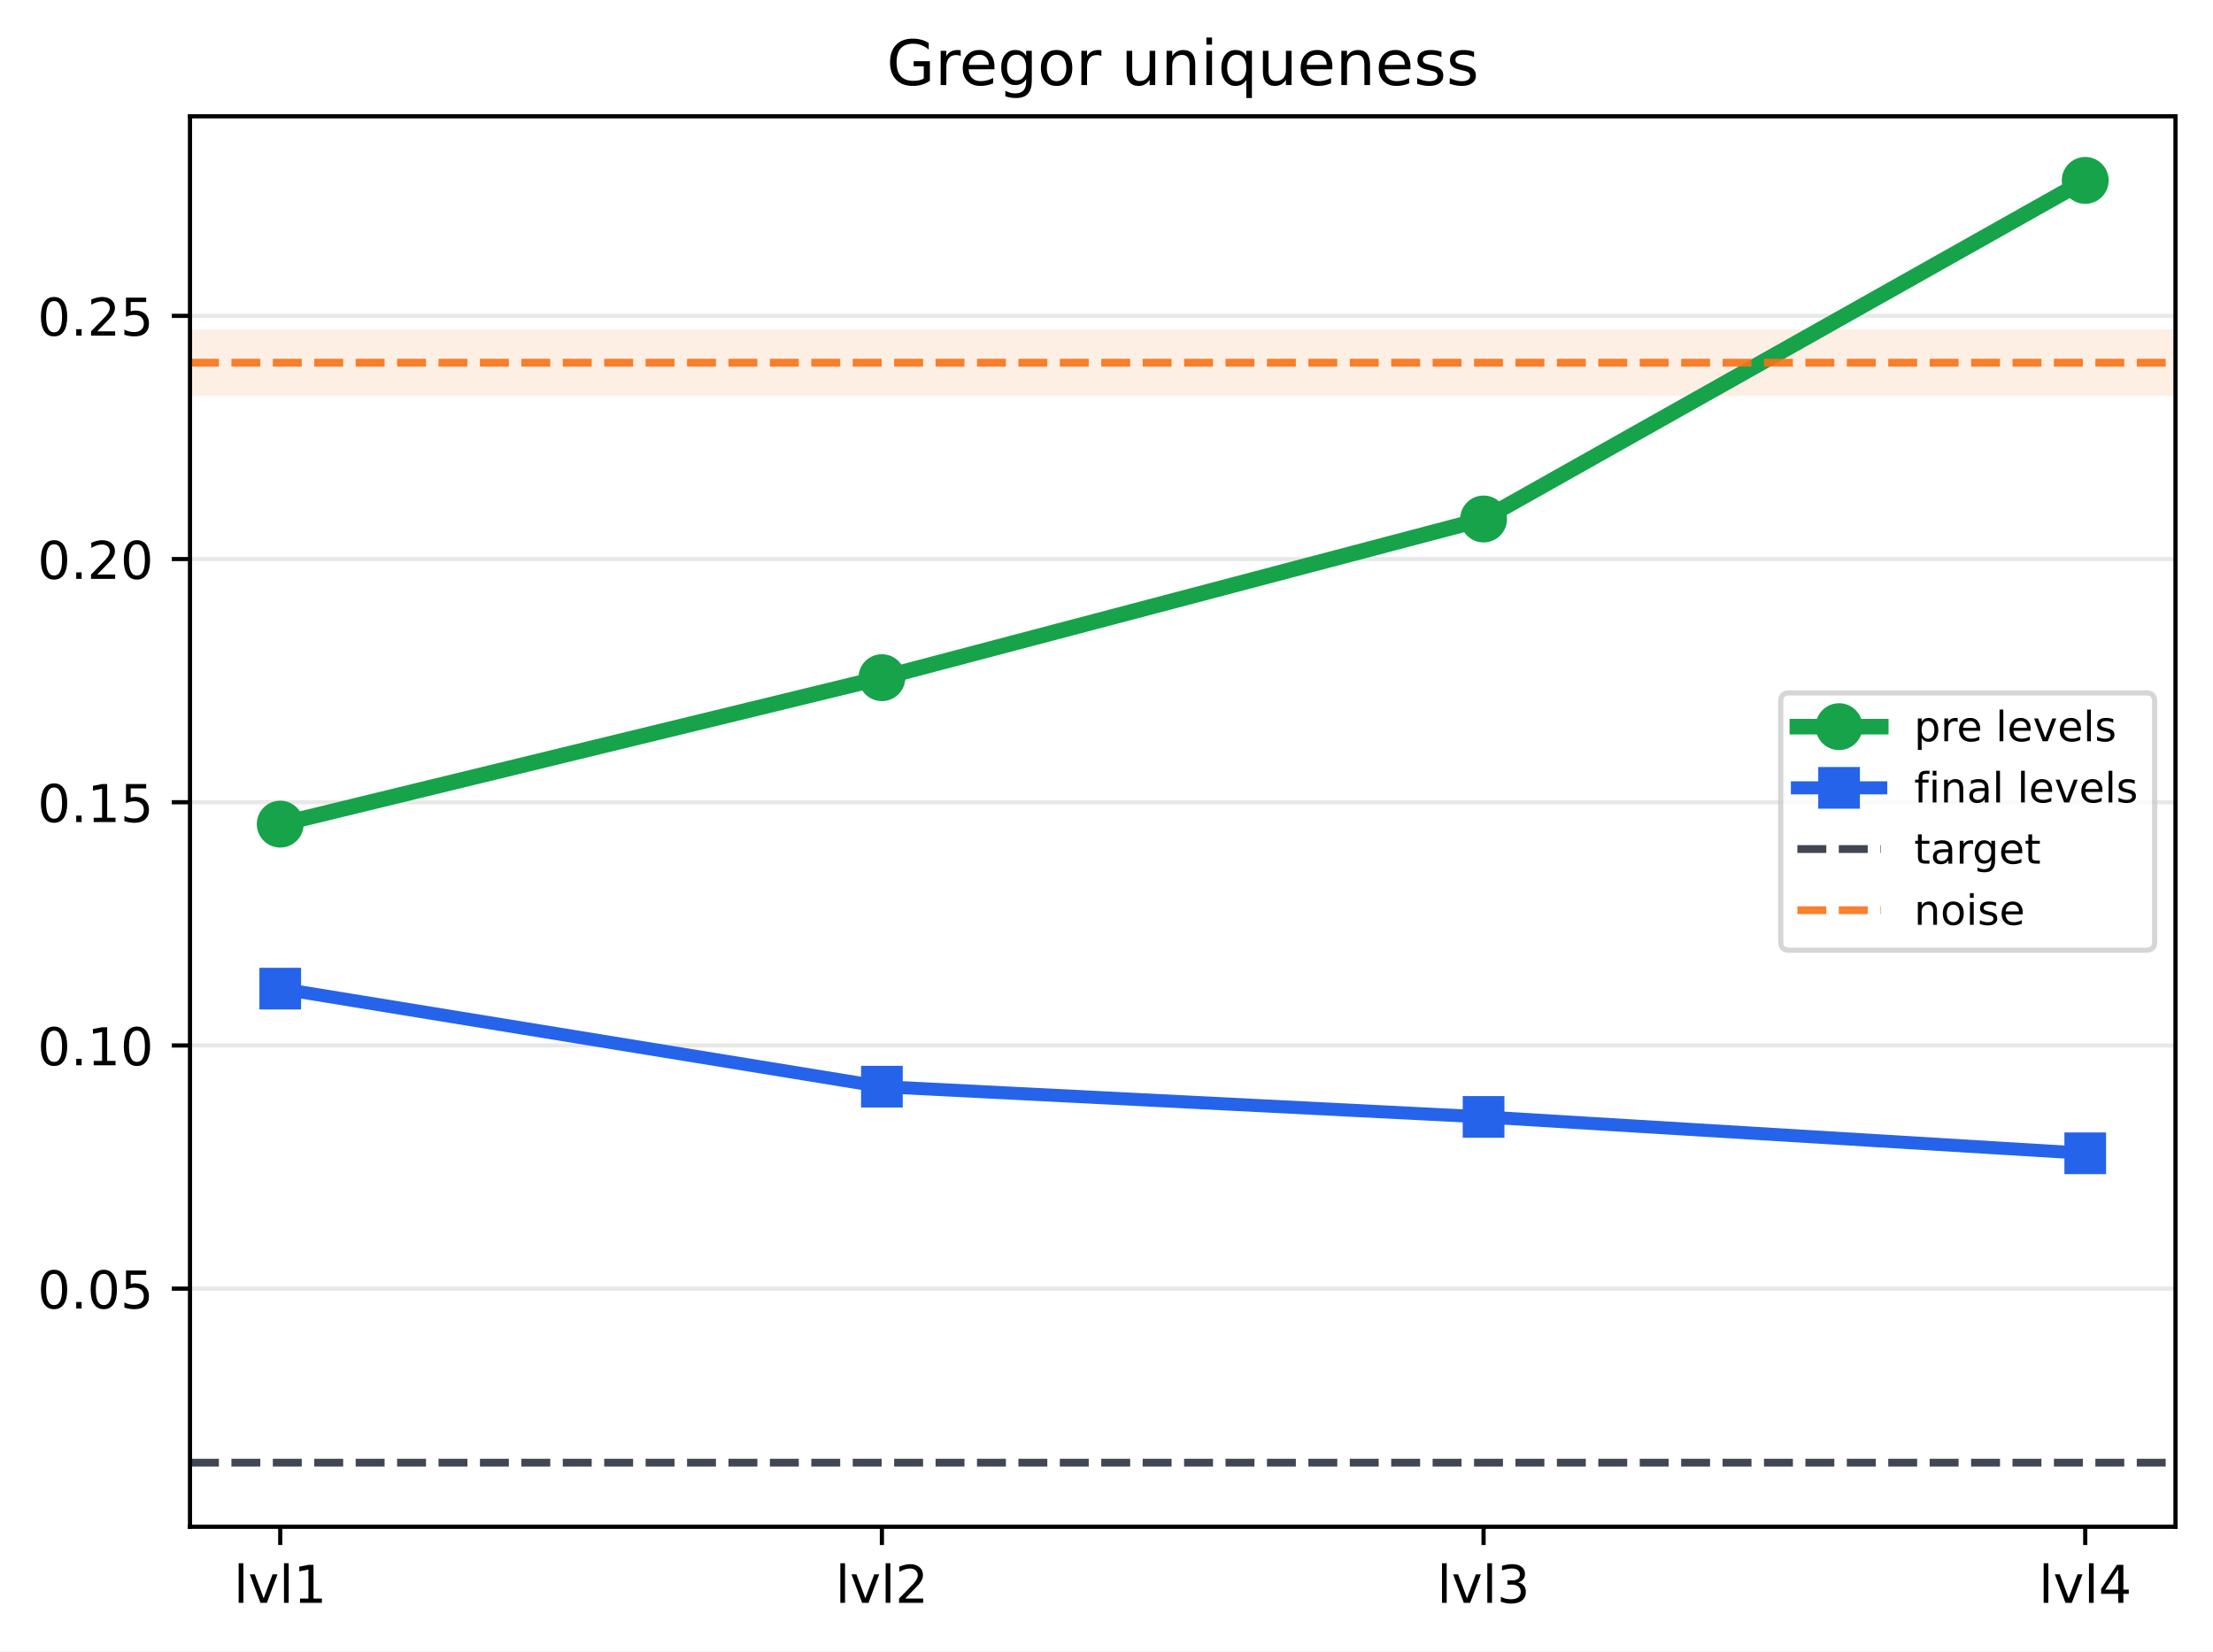
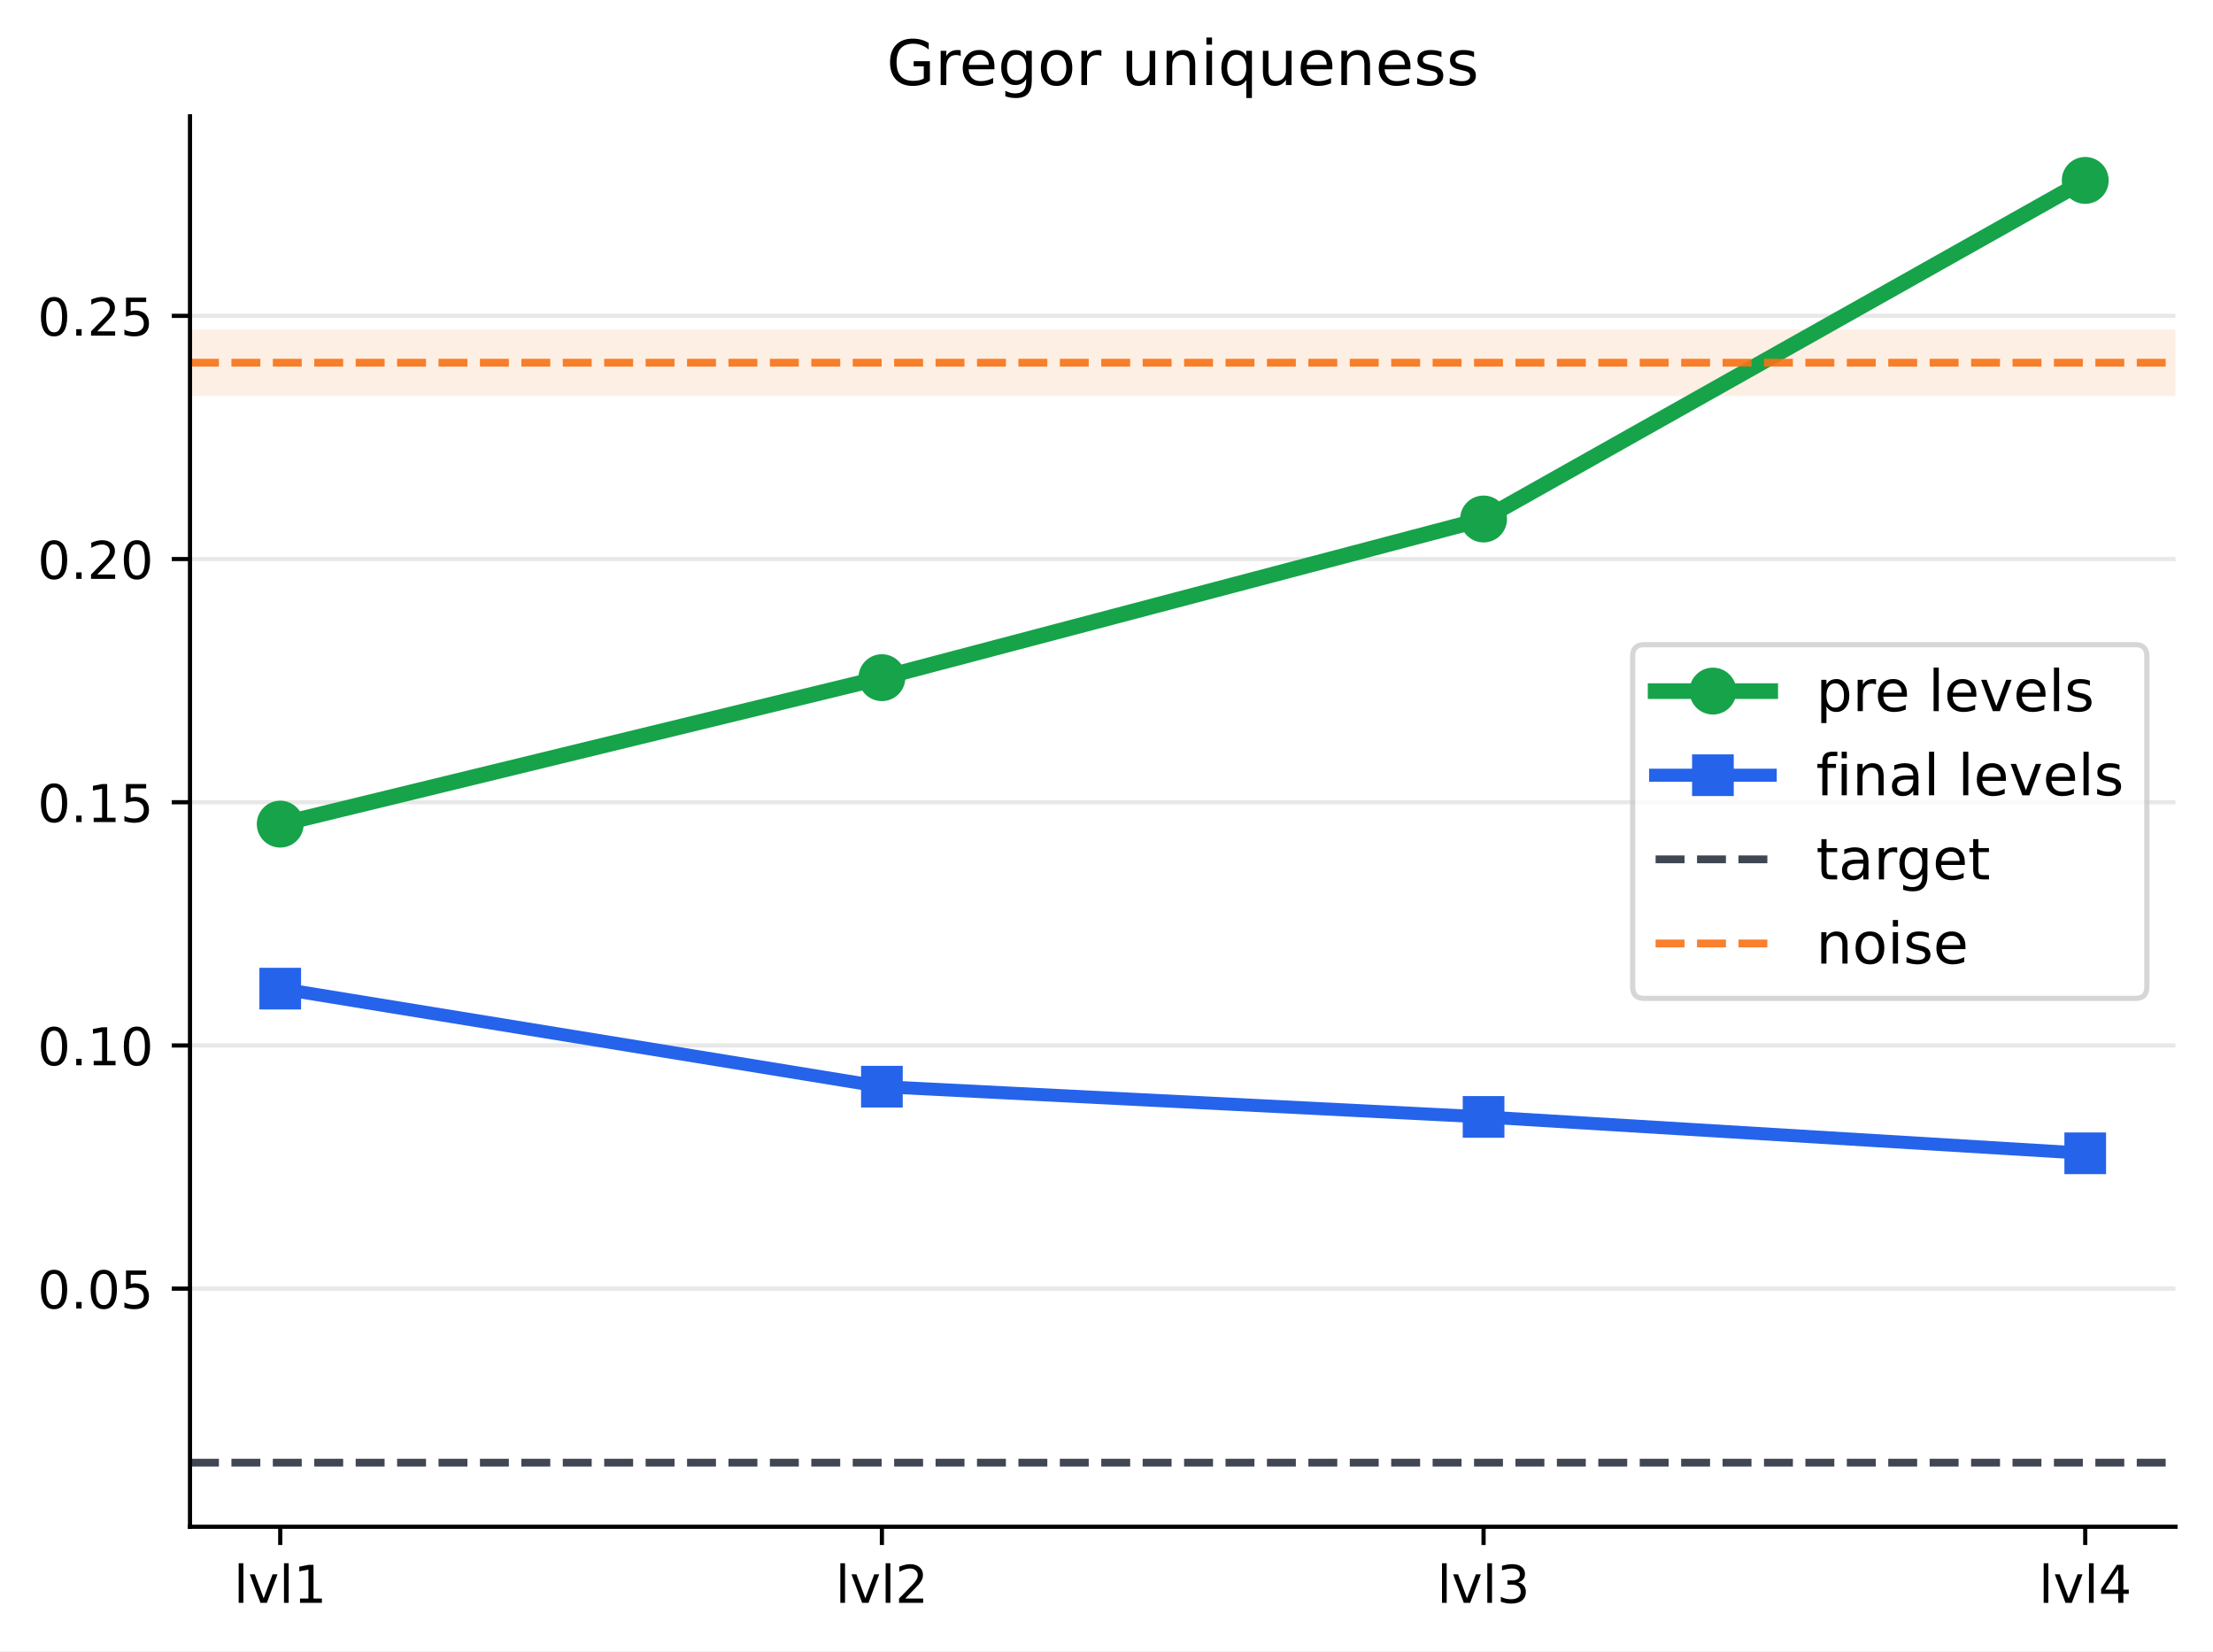
<svg xmlns="http://www.w3.org/2000/svg" xmlns:xlink="http://www.w3.org/1999/xlink" width="424.746pt" height="316.876pt" viewBox="0 0 424.746 316.876" version="1.1">
  <defs>
    <style type="text/css">*{stroke-linejoin: round; stroke-linecap: butt}</style>
  </defs>
  <g id="figure_1">
    <g id="patch_1">
      <path d="M 0 316.876  L 424.746 316.876  L 424.746 0  L 0 0  z " style="fill: #ffffff" />
    </g>
    <g id="axes_1">
      <g id="patch_2">
        <path d="M 36.466 292.998  L 417.546 292.998  L 417.546 22.318  L 36.466 22.318  z " style="fill: #ffffff" />
      </g>
      <g id="patch_3">
-         <path d="M 36.466 75.483  L 417.546 75.483  L 417.546 63.723  L 36.466 63.723  z " clip-path="url(#p0145daa59d)" style="fill: #f97316; opacity: 0.12; stroke: #f97316; stroke-linejoin: miter" />
+         <path d="M 36.466 75.483  L 417.546 75.483  L 417.546 63.723  L 36.466 63.723  z " clip-path="url(#p7f85e99eaf)" style="fill: #f97316; opacity: 0.12; stroke: #f97316; stroke-linejoin: miter" />
      </g>
      <g id="matplotlib.axis_1">
        <g id="xtick_1">
          <g id="line2d_1">
            <defs>
-               <path id="me963db4060" d="M 0 0  L 0 3.5  " style="stroke: #000000; stroke-width: 0.8" />
-             </defs>
-             <g>
-               <use xlink:href="#me963db4060" x="53.787" y="292.998" style="stroke: #000000; stroke-width: 0.8" />
+               <path id="m9938fe3882" d="M 0 0  L 0 3.5  " style="stroke: #000000; stroke-width: 0.8" />
+             </defs>
+             <g>
+               <use xlink:href="#m9938fe3882" x="53.787" y="292.998" style="stroke: #000000; stroke-width: 0.8" />
            </g>
          </g>
          <g id="text_1">
            <g transform="translate(44.86869 307.5966) scale(0.1 -0.1)">
              <defs>
                <path id="DejaVuSans-6c" d="M 603 4863  L 1178 4863  L 1178 0  L 603 0  L 603 4863  z " transform="scale(0.015625)" />
                <path id="DejaVuSans-76" d="M 191 3500  L 800 3500  L 1894 563  L 2988 3500  L 3597 3500  L 2284 0  L 1503 0  L 191 3500  z " transform="scale(0.015625)" />
                <path id="DejaVuSans-31" d="M 794 531  L 1825 531  L 1825 4091  L 703 3866  L 703 4441  L 1819 4666  L 2450 4666  L 2450 531  L 3481 531  L 3481 0  L 794 0  L 794 531  z " transform="scale(0.015625)" />
              </defs>
              <use xlink:href="#DejaVuSans-6c" />
              <use xlink:href="#DejaVuSans-76" transform="translate(27.7832 0)" />
              <use xlink:href="#DejaVuSans-6c" transform="translate(86.96289 0)" />
              <use xlink:href="#DejaVuSans-31" transform="translate(114.7461 0)" />
            </g>
          </g>
        </g>
        <g id="xtick_2">
          <g id="line2d_2">
            <g>
-               <use xlink:href="#me963db4060" x="169.266" y="292.998" style="stroke: #000000; stroke-width: 0.8" />
+               <use xlink:href="#m9938fe3882" x="169.266" y="292.998" style="stroke: #000000; stroke-width: 0.8" />
            </g>
          </g>
          <g id="text_2">
            <g transform="translate(160.3475 307.5966) scale(0.1 -0.1)">
              <defs>
                <path id="DejaVuSans-32" d="M 1228 531  L 3431 531  L 3431 0  L 469 0  L 469 531  Q 828 903 1448 1529  Q 2069 2156 2228 2338  Q 2531 2678 2651 2914  Q 2772 3150 2772 3378  Q 2772 3750 2511 3984  Q 2250 4219 1831 4219  Q 1534 4219 1204 4116  Q 875 4013 500 3803  L 500 4441  Q 881 4594 1212 4672  Q 1544 4750 1819 4750  Q 2544 4750 2975 4387  Q 3406 4025 3406 3419  Q 3406 3131 3298 2873  Q 3191 2616 2906 2266  Q 2828 2175 2409 1742  Q 1991 1309 1228 531  z " transform="scale(0.015625)" />
              </defs>
              <use xlink:href="#DejaVuSans-6c" />
              <use xlink:href="#DejaVuSans-76" transform="translate(27.7832 0)" />
              <use xlink:href="#DejaVuSans-6c" transform="translate(86.96289 0)" />
              <use xlink:href="#DejaVuSans-32" transform="translate(114.7461 0)" />
            </g>
          </g>
        </g>
        <g id="xtick_3">
          <g id="line2d_3">
            <g>
-               <use xlink:href="#me963db4060" x="284.745" y="292.998" style="stroke: #000000; stroke-width: 0.8" />
+               <use xlink:href="#m9938fe3882" x="284.745" y="292.998" style="stroke: #000000; stroke-width: 0.8" />
            </g>
          </g>
          <g id="text_3">
            <g transform="translate(275.8263 307.5966) scale(0.1 -0.1)">
              <defs>
                <path id="DejaVuSans-33" d="M 2597 2516  Q 3050 2419 3304 2112  Q 3559 1806 3559 1356  Q 3559 666 3084 287  Q 2609 -91 1734 -91  Q 1441 -91 1130 -33  Q 819 25 488 141  L 488 750  Q 750 597 1062 519  Q 1375 441 1716 441  Q 2309 441 2620 675  Q 2931 909 2931 1356  Q 2931 1769 2642 2001  Q 2353 2234 1838 2234  L 1294 2234  L 1294 2753  L 1863 2753  Q 2328 2753 2575 2939  Q 2822 3125 2822 3475  Q 2822 3834 2567 4026  Q 2313 4219 1838 4219  Q 1578 4219 1281 4162  Q 984 4106 628 3988  L 628 4550  Q 988 4650 1302 4700  Q 1616 4750 1894 4750  Q 2613 4750 3031 4423  Q 3450 4097 3450 3541  Q 3450 3153 3228 2886  Q 3006 2619 2597 2516  z " transform="scale(0.015625)" />
              </defs>
              <use xlink:href="#DejaVuSans-6c" />
              <use xlink:href="#DejaVuSans-76" transform="translate(27.7832 0)" />
              <use xlink:href="#DejaVuSans-6c" transform="translate(86.96289 0)" />
              <use xlink:href="#DejaVuSans-33" transform="translate(114.7461 0)" />
            </g>
          </g>
        </g>
        <g id="xtick_4">
          <g id="line2d_4">
            <g>
-               <use xlink:href="#me963db4060" x="400.224" y="292.998" style="stroke: #000000; stroke-width: 0.8" />
+               <use xlink:href="#m9938fe3882" x="400.224" y="292.998" style="stroke: #000000; stroke-width: 0.8" />
            </g>
          </g>
          <g id="text_4">
            <g transform="translate(391.3051 307.5966) scale(0.1 -0.1)">
              <defs>
                <path id="DejaVuSans-34" d="M 2419 4116  L 825 1625  L 2419 1625  L 2419 4116  z M 2253 4666  L 3047 4666  L 3047 1625  L 3713 1625  L 3713 1100  L 3047 1100  L 3047 0  L 2419 0  L 2419 1100  L 313 1100  L 313 1709  L 2253 4666  z " transform="scale(0.015625)" />
              </defs>
              <use xlink:href="#DejaVuSans-6c" />
              <use xlink:href="#DejaVuSans-76" transform="translate(27.7832 0)" />
              <use xlink:href="#DejaVuSans-6c" transform="translate(86.96289 0)" />
              <use xlink:href="#DejaVuSans-34" transform="translate(114.7461 0)" />
            </g>
          </g>
        </g>
      </g>
      <g id="matplotlib.axis_2">
        <g id="ytick_1">
          <g id="line2d_5">
-             <path d="M 36.466 247.301  L 417.546 247.301  " clip-path="url(#p0145daa59d)" style="fill: none; stroke: #b0b0b0; stroke-opacity: 0.3; stroke-width: 0.8; stroke-linecap: square" />
+             <path d="M 36.466 247.301  L 417.546 247.301  " clip-path="url(#p7f85e99eaf)" style="fill: none; stroke: #b0b0b0; stroke-opacity: 0.3; stroke-width: 0.8; stroke-linecap: square" />
          </g>
          <g id="line2d_6">
            <defs>
-               <path id="mb70f0b9aea" d="M 0 0  L -3.5 0  " style="stroke: #000000; stroke-width: 0.8" />
-             </defs>
-             <g>
-               <use xlink:href="#mb70f0b9aea" x="36.466" y="247.301" style="stroke: #000000; stroke-width: 0.8" />
+               <path id="m682fd2e26c" d="M 0 0  L -3.5 0  " style="stroke: #000000; stroke-width: 0.8" />
+             </defs>
+             <g>
+               <use xlink:href="#m682fd2e26c" x="36.466" y="247.301" style="stroke: #000000; stroke-width: 0.8" />
            </g>
          </g>
          <g id="text_5">
            <g transform="translate(7.2 251.1006) scale(0.1 -0.1)">
              <defs>
                <path id="DejaVuSans-30" d="M 2034 4250  Q 1547 4250 1301 3770  Q 1056 3291 1056 2328  Q 1056 1369 1301 889  Q 1547 409 2034 409  Q 2525 409 2770 889  Q 3016 1369 3016 2328  Q 3016 3291 2770 3770  Q 2525 4250 2034 4250  z M 2034 4750  Q 2819 4750 3233 4129  Q 3647 3509 3647 2328  Q 3647 1150 3233 529  Q 2819 -91 2034 -91  Q 1250 -91 836 529  Q 422 1150 422 2328  Q 422 3509 836 4129  Q 1250 4750 2034 4750  z " transform="scale(0.015625)" />
                <path id="DejaVuSans-2e" d="M 684 794  L 1344 794  L 1344 0  L 684 0  L 684 794  z " transform="scale(0.015625)" />
                <path id="DejaVuSans-35" d="M 691 4666  L 3169 4666  L 3169 4134  L 1269 4134  L 1269 2991  Q 1406 3038 1543 3061  Q 1681 3084 1819 3084  Q 2600 3084 3056 2656  Q 3513 2228 3513 1497  Q 3513 744 3044 326  Q 2575 -91 1722 -91  Q 1428 -91 1123 -41  Q 819 9 494 109  L 494 744  Q 775 591 1075 516  Q 1375 441 1709 441  Q 2250 441 2565 725  Q 2881 1009 2881 1497  Q 2881 1984 2565 2268  Q 2250 2553 1709 2553  Q 1456 2553 1204 2497  Q 953 2441 691 2322  L 691 4666  z " transform="scale(0.015625)" />
              </defs>
              <use xlink:href="#DejaVuSans-30" />
              <use xlink:href="#DejaVuSans-2e" transform="translate(63.62305 0)" />
              <use xlink:href="#DejaVuSans-30" transform="translate(95.41016 0)" />
              <use xlink:href="#DejaVuSans-35" transform="translate(159.0332 0)" />
            </g>
          </g>
        </g>
        <g id="ytick_2">
          <g id="line2d_7">
-             <path d="M 36.466 200.63  L 417.546 200.63  " clip-path="url(#p0145daa59d)" style="fill: none; stroke: #b0b0b0; stroke-opacity: 0.3; stroke-width: 0.8; stroke-linecap: square" />
+             <path d="M 36.466 200.63  L 417.546 200.63  " clip-path="url(#p7f85e99eaf)" style="fill: none; stroke: #b0b0b0; stroke-opacity: 0.3; stroke-width: 0.8; stroke-linecap: square" />
          </g>
          <g id="line2d_8">
            <g>
-               <use xlink:href="#mb70f0b9aea" x="36.466" y="200.63" style="stroke: #000000; stroke-width: 0.8" />
+               <use xlink:href="#m682fd2e26c" x="36.466" y="200.63" style="stroke: #000000; stroke-width: 0.8" />
            </g>
          </g>
          <g id="text_6">
            <g transform="translate(7.2 204.4293) scale(0.1 -0.1)">
              <use xlink:href="#DejaVuSans-30" />
              <use xlink:href="#DejaVuSans-2e" transform="translate(63.62305 0)" />
              <use xlink:href="#DejaVuSans-31" transform="translate(95.41016 0)" />
              <use xlink:href="#DejaVuSans-30" transform="translate(159.0332 0)" />
            </g>
          </g>
        </g>
        <g id="ytick_3">
          <g id="line2d_9">
-             <path d="M 36.466 153.959  L 417.546 153.959  " clip-path="url(#p0145daa59d)" style="fill: none; stroke: #b0b0b0; stroke-opacity: 0.3; stroke-width: 0.8; stroke-linecap: square" />
+             <path d="M 36.466 153.959  L 417.546 153.959  " clip-path="url(#p7f85e99eaf)" style="fill: none; stroke: #b0b0b0; stroke-opacity: 0.3; stroke-width: 0.8; stroke-linecap: square" />
          </g>
          <g id="line2d_10">
            <g>
-               <use xlink:href="#mb70f0b9aea" x="36.466" y="153.959" style="stroke: #000000; stroke-width: 0.8" />
+               <use xlink:href="#m682fd2e26c" x="36.466" y="153.959" style="stroke: #000000; stroke-width: 0.8" />
            </g>
          </g>
          <g id="text_7">
            <g transform="translate(7.2 157.758) scale(0.1 -0.1)">
              <use xlink:href="#DejaVuSans-30" />
              <use xlink:href="#DejaVuSans-2e" transform="translate(63.62305 0)" />
              <use xlink:href="#DejaVuSans-31" transform="translate(95.41016 0)" />
              <use xlink:href="#DejaVuSans-35" transform="translate(159.0332 0)" />
            </g>
          </g>
        </g>
        <g id="ytick_4">
          <g id="line2d_11">
-             <path d="M 36.466 107.287  L 417.546 107.287  " clip-path="url(#p0145daa59d)" style="fill: none; stroke: #b0b0b0; stroke-opacity: 0.3; stroke-width: 0.8; stroke-linecap: square" />
+             <path d="M 36.466 107.287  L 417.546 107.287  " clip-path="url(#p7f85e99eaf)" style="fill: none; stroke: #b0b0b0; stroke-opacity: 0.3; stroke-width: 0.8; stroke-linecap: square" />
          </g>
          <g id="line2d_12">
            <g>
-               <use xlink:href="#mb70f0b9aea" x="36.466" y="107.287" style="stroke: #000000; stroke-width: 0.8" />
+               <use xlink:href="#m682fd2e26c" x="36.466" y="107.287" style="stroke: #000000; stroke-width: 0.8" />
            </g>
          </g>
          <g id="text_8">
            <g transform="translate(7.2 111.0867) scale(0.1 -0.1)">
              <use xlink:href="#DejaVuSans-30" />
              <use xlink:href="#DejaVuSans-2e" transform="translate(63.62305 0)" />
              <use xlink:href="#DejaVuSans-32" transform="translate(95.41016 0)" />
              <use xlink:href="#DejaVuSans-30" transform="translate(159.0332 0)" />
            </g>
          </g>
        </g>
        <g id="ytick_5">
          <g id="line2d_13">
-             <path d="M 36.466 60.616  L 417.546 60.616  " clip-path="url(#p0145daa59d)" style="fill: none; stroke: #b0b0b0; stroke-opacity: 0.3; stroke-width: 0.8; stroke-linecap: square" />
+             <path d="M 36.466 60.616  L 417.546 60.616  " clip-path="url(#p7f85e99eaf)" style="fill: none; stroke: #b0b0b0; stroke-opacity: 0.3; stroke-width: 0.8; stroke-linecap: square" />
          </g>
          <g id="line2d_14">
            <g>
-               <use xlink:href="#mb70f0b9aea" x="36.466" y="60.616" style="stroke: #000000; stroke-width: 0.8" />
+               <use xlink:href="#m682fd2e26c" x="36.466" y="60.616" style="stroke: #000000; stroke-width: 0.8" />
            </g>
          </g>
          <g id="text_9">
            <g transform="translate(7.2 64.41533) scale(0.1 -0.1)">
              <use xlink:href="#DejaVuSans-30" />
              <use xlink:href="#DejaVuSans-2e" transform="translate(63.62305 0)" />
              <use xlink:href="#DejaVuSans-32" transform="translate(95.41016 0)" />
              <use xlink:href="#DejaVuSans-35" transform="translate(159.0332 0)" />
            </g>
          </g>
        </g>
      </g>
      <g id="line2d_15">
-         <path d="M 53.787 158.157  L 169.266 130.051  L 284.745 99.6  L 400.224 34.622  " clip-path="url(#p0145daa59d)" style="fill: none; stroke: #16a34a; stroke-width: 3; stroke-linecap: square" />
+         <path d="M 53.787 158.157  L 169.266 130.051  L 284.745 99.6  L 400.224 34.622  " clip-path="url(#p7f85e99eaf)" style="fill: none; stroke: #16a34a; stroke-width: 3; stroke-linecap: square" />
        <defs>
-           <path id="m2290247e7d" d="M 0 4  C 1.061 4 2.078 3.579 2.828 2.828  C 3.579 2.078 4 1.061 4 0  C 4 -1.061 3.579 -2.078 2.828 -2.828  C 2.078 -3.579 1.061 -4 0 -4  C -1.061 -4 -2.078 -3.579 -2.828 -2.828  C -3.579 -2.078 -4 -1.061 -4 0  C -4 1.061 -3.579 2.078 -2.828 2.828  C -2.078 3.579 -1.061 4 0 4  z " style="stroke: #16a34a" />
+           <path id="mf485dd305f" d="M 0 4  C 1.061 4 2.078 3.579 2.828 2.828  C 3.579 2.078 4 1.061 4 0  C 4 -1.061 3.579 -2.078 2.828 -2.828  C 2.078 -3.579 1.061 -4 0 -4  C -1.061 -4 -2.078 -3.579 -2.828 -2.828  C -3.579 -2.078 -4 -1.061 -4 0  C -4 1.061 -3.579 2.078 -2.828 2.828  C -2.078 3.579 -1.061 4 0 4  z " style="stroke: #16a34a" />
        </defs>
-         <g clip-path="url(#p0145daa59d)">
-           <use xlink:href="#m2290247e7d" x="53.787" y="158.157" style="fill: #16a34a; stroke: #16a34a" />
-           <use xlink:href="#m2290247e7d" x="169.266" y="130.051" style="fill: #16a34a; stroke: #16a34a" />
-           <use xlink:href="#m2290247e7d" x="284.745" y="99.6" style="fill: #16a34a; stroke: #16a34a" />
-           <use xlink:href="#m2290247e7d" x="400.224" y="34.622" style="fill: #16a34a; stroke: #16a34a" />
+         <g clip-path="url(#p7f85e99eaf)">
+           <use xlink:href="#mf485dd305f" x="53.787" y="158.157" style="fill: #16a34a; stroke: #16a34a" />
+           <use xlink:href="#mf485dd305f" x="169.266" y="130.051" style="fill: #16a34a; stroke: #16a34a" />
+           <use xlink:href="#mf485dd305f" x="284.745" y="99.6" style="fill: #16a34a; stroke: #16a34a" />
+           <use xlink:href="#mf485dd305f" x="400.224" y="34.622" style="fill: #16a34a; stroke: #16a34a" />
        </g>
      </g>
      <g id="line2d_16">
-         <path d="M 53.787 189.727  L 169.266 208.54  L 284.745 214.344  L 400.224 221.327  " clip-path="url(#p0145daa59d)" style="fill: none; stroke: #2563eb; stroke-width: 2.5; stroke-linecap: square" />
+         <path d="M 53.787 189.727  L 169.266 208.54  L 284.745 214.344  L 400.224 221.327  " clip-path="url(#p7f85e99eaf)" style="fill: none; stroke: #2563eb; stroke-width: 2.5; stroke-linecap: square" />
        <defs>
-           <path id="ma98d4edfbd" d="M -3.5 3.5  L 3.5 3.5  L 3.5 -3.5  L -3.5 -3.5  z " style="stroke: #2563eb; stroke-linejoin: miter" />
+           <path id="med76ae31a0" d="M -3.5 3.5  L 3.5 3.5  L 3.5 -3.5  L -3.5 -3.5  z " style="stroke: #2563eb; stroke-linejoin: miter" />
        </defs>
-         <g clip-path="url(#p0145daa59d)">
-           <use xlink:href="#ma98d4edfbd" x="53.787" y="189.727" style="fill: #2563eb; stroke: #2563eb; stroke-linejoin: miter" />
-           <use xlink:href="#ma98d4edfbd" x="169.266" y="208.54" style="fill: #2563eb; stroke: #2563eb; stroke-linejoin: miter" />
-           <use xlink:href="#ma98d4edfbd" x="284.745" y="214.344" style="fill: #2563eb; stroke: #2563eb; stroke-linejoin: miter" />
-           <use xlink:href="#ma98d4edfbd" x="400.224" y="221.327" style="fill: #2563eb; stroke: #2563eb; stroke-linejoin: miter" />
+         <g clip-path="url(#p7f85e99eaf)">
+           <use xlink:href="#med76ae31a0" x="53.787" y="189.727" style="fill: #2563eb; stroke: #2563eb; stroke-linejoin: miter" />
+           <use xlink:href="#med76ae31a0" x="169.266" y="208.54" style="fill: #2563eb; stroke: #2563eb; stroke-linejoin: miter" />
+           <use xlink:href="#med76ae31a0" x="284.745" y="214.344" style="fill: #2563eb; stroke: #2563eb; stroke-linejoin: miter" />
+           <use xlink:href="#med76ae31a0" x="400.224" y="221.327" style="fill: #2563eb; stroke: #2563eb; stroke-linejoin: miter" />
        </g>
      </g>
      <g id="line2d_17">
-         <path d="M 36.466 280.694  L 417.546 280.694  " clip-path="url(#p0145daa59d)" style="fill: none; stroke-dasharray: 5.55,2.4; stroke-dashoffset: 0; stroke: #111827; stroke-opacity: 0.8; stroke-width: 1.5" />
+         <path d="M 36.466 280.694  L 417.546 280.694  " clip-path="url(#p7f85e99eaf)" style="fill: none; stroke-dasharray: 5.55,2.4; stroke-dashoffset: 0; stroke: #111827; stroke-opacity: 0.8; stroke-width: 1.5" />
      </g>
      <g id="line2d_18">
-         <path d="M 36.466 69.603  L 417.546 69.603  " clip-path="url(#p0145daa59d)" style="fill: none; stroke-dasharray: 5.55,2.4; stroke-dashoffset: 0; stroke: #f97316; stroke-opacity: 0.9; stroke-width: 1.5" />
+         <path d="M 36.466 69.603  L 417.546 69.603  " clip-path="url(#p7f85e99eaf)" style="fill: none; stroke-dasharray: 5.55,2.4; stroke-dashoffset: 0; stroke: #f97316; stroke-opacity: 0.9; stroke-width: 1.5" />
      </g>
      <g id="patch_4">
        <path d="M 36.466 292.998  L 36.466 22.318  " style="fill: none; stroke: #000000; stroke-width: 0.8; stroke-linejoin: miter; stroke-linecap: square" />
      </g>
      <g id="patch_5">
-         <path d="M 417.546 292.998  L 417.546 22.318  " style="fill: none; stroke: #000000; stroke-width: 0.8; stroke-linejoin: miter; stroke-linecap: square" />
-       </g>
-       <g id="patch_6">
        <path d="M 36.466 292.998  L 417.546 292.998  " style="fill: none; stroke: #000000; stroke-width: 0.8; stroke-linejoin: miter; stroke-linecap: square" />
-       </g>
-       <g id="patch_7">
-         <path d="M 36.466 22.318  L 417.546 22.318  " style="fill: none; stroke: #000000; stroke-width: 0.8; stroke-linejoin: miter; stroke-linecap: square" />
      </g>
      <g id="text_10">
        <g transform="translate(170.1584 16.31812) scale(0.12 -0.12)">
          <defs>
            <path id="DejaVuSans-47" d="M 3809 666  L 3809 1919  L 2778 1919  L 2778 2438  L 4434 2438  L 4434 434  Q 4069 175 3628 42  Q 3188 -91 2688 -91  Q 1594 -91 976 548  Q 359 1188 359 2328  Q 359 3472 976 4111  Q 1594 4750 2688 4750  Q 3144 4750 3555 4637  Q 3966 4525 4313 4306  L 4313 3634  Q 3963 3931 3569 4081  Q 3175 4231 2741 4231  Q 1884 4231 1454 3753  Q 1025 3275 1025 2328  Q 1025 1384 1454 906  Q 1884 428 2741 428  Q 3075 428 3337 486  Q 3600 544 3809 666  z " transform="scale(0.015625)" />
            <path id="DejaVuSans-72" d="M 2631 2963  Q 2534 3019 2420 3045  Q 2306 3072 2169 3072  Q 1681 3072 1420 2755  Q 1159 2438 1159 1844  L 1159 0  L 581 0  L 581 3500  L 1159 3500  L 1159 2956  Q 1341 3275 1631 3429  Q 1922 3584 2338 3584  Q 2397 3584 2469 3576  Q 2541 3569 2628 3553  L 2631 2963  z " transform="scale(0.015625)" />
            <path id="DejaVuSans-65" d="M 3597 1894  L 3597 1613  L 953 1613  Q 991 1019 1311 708  Q 1631 397 2203 397  Q 2534 397 2845 478  Q 3156 559 3463 722  L 3463 178  Q 3153 47 2828 -22  Q 2503 -91 2169 -91  Q 1331 -91 842 396  Q 353 884 353 1716  Q 353 2575 817 3079  Q 1281 3584 2069 3584  Q 2775 3584 3186 3129  Q 3597 2675 3597 1894  z M 3022 2063  Q 3016 2534 2758 2815  Q 2500 3097 2075 3097  Q 1594 3097 1305 2825  Q 1016 2553 972 2059  L 3022 2063  z " transform="scale(0.015625)" />
            <path id="DejaVuSans-67" d="M 2906 1791  Q 2906 2416 2648 2759  Q 2391 3103 1925 3103  Q 1463 3103 1205 2759  Q 947 2416 947 1791  Q 947 1169 1205 825  Q 1463 481 1925 481  Q 2391 481 2648 825  Q 2906 1169 2906 1791  z M 3481 434  Q 3481 -459 3084 -895  Q 2688 -1331 1869 -1331  Q 1566 -1331 1297 -1286  Q 1028 -1241 775 -1147  L 775 -588  Q 1028 -725 1275 -790  Q 1522 -856 1778 -856  Q 2344 -856 2625 -561  Q 2906 -266 2906 331  L 2906 616  Q 2728 306 2450 153  Q 2172 0 1784 0  Q 1141 0 747 490  Q 353 981 353 1791  Q 353 2603 747 3093  Q 1141 3584 1784 3584  Q 2172 3584 2450 3431  Q 2728 3278 2906 2969  L 2906 3500  L 3481 3500  L 3481 434  z " transform="scale(0.015625)" />
            <path id="DejaVuSans-6f" d="M 1959 3097  Q 1497 3097 1228 2736  Q 959 2375 959 1747  Q 959 1119 1226 758  Q 1494 397 1959 397  Q 2419 397 2687 759  Q 2956 1122 2956 1747  Q 2956 2369 2687 2733  Q 2419 3097 1959 3097  z M 1959 3584  Q 2709 3584 3137 3096  Q 3566 2609 3566 1747  Q 3566 888 3137 398  Q 2709 -91 1959 -91  Q 1206 -91 779 398  Q 353 888 353 1747  Q 353 2609 779 3096  Q 1206 3584 1959 3584  z " transform="scale(0.015625)" />
            <path id="DejaVuSans-20" transform="scale(0.015625)" />
            <path id="DejaVuSans-75" d="M 544 1381  L 544 3500  L 1119 3500  L 1119 1403  Q 1119 906 1312 657  Q 1506 409 1894 409  Q 2359 409 2629 706  Q 2900 1003 2900 1516  L 2900 3500  L 3475 3500  L 3475 0  L 2900 0  L 2900 538  Q 2691 219 2414 64  Q 2138 -91 1772 -91  Q 1169 -91 856 284  Q 544 659 544 1381  z M 1991 3584  L 1991 3584  z " transform="scale(0.015625)" />
            <path id="DejaVuSans-6e" d="M 3513 2113  L 3513 0  L 2938 0  L 2938 2094  Q 2938 2591 2744 2837  Q 2550 3084 2163 3084  Q 1697 3084 1428 2787  Q 1159 2491 1159 1978  L 1159 0  L 581 0  L 581 3500  L 1159 3500  L 1159 2956  Q 1366 3272 1645 3428  Q 1925 3584 2291 3584  Q 2894 3584 3203 3211  Q 3513 2838 3513 2113  z " transform="scale(0.015625)" />
            <path id="DejaVuSans-69" d="M 603 3500  L 1178 3500  L 1178 0  L 603 0  L 603 3500  z M 603 4863  L 1178 4863  L 1178 4134  L 603 4134  L 603 4863  z " transform="scale(0.015625)" />
            <path id="DejaVuSans-71" d="M 947 1747  Q 947 1113 1208 752  Q 1469 391 1925 391  Q 2381 391 2643 752  Q 2906 1113 2906 1747  Q 2906 2381 2643 2742  Q 2381 3103 1925 3103  Q 1469 3103 1208 2742  Q 947 2381 947 1747  z M 2906 525  Q 2725 213 2448 61  Q 2172 -91 1784 -91  Q 1150 -91 751 415  Q 353 922 353 1747  Q 353 2572 751 3078  Q 1150 3584 1784 3584  Q 2172 3584 2448 3432  Q 2725 3281 2906 2969  L 2906 3500  L 3481 3500  L 3481 -1331  L 2906 -1331  L 2906 525  z " transform="scale(0.015625)" />
            <path id="DejaVuSans-73" d="M 2834 3397  L 2834 2853  Q 2591 2978 2328 3040  Q 2066 3103 1784 3103  Q 1356 3103 1142 2972  Q 928 2841 928 2578  Q 928 2378 1081 2264  Q 1234 2150 1697 2047  L 1894 2003  Q 2506 1872 2764 1633  Q 3022 1394 3022 966  Q 3022 478 2636 193  Q 2250 -91 1575 -91  Q 1294 -91 989 -36  Q 684 19 347 128  L 347 722  Q 666 556 975 473  Q 1284 391 1588 391  Q 1994 391 2212 530  Q 2431 669 2431 922  Q 2431 1156 2273 1281  Q 2116 1406 1581 1522  L 1381 1569  Q 847 1681 609 1914  Q 372 2147 372 2553  Q 372 3047 722 3315  Q 1072 3584 1716 3584  Q 2034 3584 2315 3537  Q 2597 3491 2834 3397  z " transform="scale(0.015625)" />
          </defs>
          <use xlink:href="#DejaVuSans-47" />
          <use xlink:href="#DejaVuSans-72" transform="translate(77.49023 0)" />
          <use xlink:href="#DejaVuSans-65" transform="translate(116.3535 0)" />
          <use xlink:href="#DejaVuSans-67" transform="translate(177.877 0)" />
          <use xlink:href="#DejaVuSans-6f" transform="translate(241.3535 0)" />
          <use xlink:href="#DejaVuSans-72" transform="translate(302.5352 0)" />
          <use xlink:href="#DejaVuSans-20" transform="translate(343.6484 0)" />
          <use xlink:href="#DejaVuSans-75" transform="translate(375.4355 0)" />
          <use xlink:href="#DejaVuSans-6e" transform="translate(438.8145 0)" />
          <use xlink:href="#DejaVuSans-69" transform="translate(502.1934 0)" />
          <use xlink:href="#DejaVuSans-71" transform="translate(529.9766 0)" />
          <use xlink:href="#DejaVuSans-75" transform="translate(593.4531 0)" />
          <use xlink:href="#DejaVuSans-65" transform="translate(656.832 0)" />
          <use xlink:href="#DejaVuSans-6e" transform="translate(718.3555 0)" />
          <use xlink:href="#DejaVuSans-65" transform="translate(781.7344 0)" />
          <use xlink:href="#DejaVuSans-73" transform="translate(843.2578 0)" />
          <use xlink:href="#DejaVuSans-73" transform="translate(895.3574 0)" />
        </g>
      </g>
      <g id="legend_1">
-         <g id="patch_8">
-           <path d="M 343.377 182.343  L 411.946 182.343  Q 413.546 182.343 413.546 180.743  L 413.546 134.573  Q 413.546 132.973 411.946 132.973  L 343.377 132.973  Q 341.777 132.973 341.777 134.573  L 341.777 180.743  Q 341.777 182.343 343.377 182.343  z " style="fill: #ffffff; opacity: 0.8; stroke: #cccccc; stroke-linejoin: miter" />
+         <g id="patch_6">
+           <path d="M 315.564 191.6  L 409.846 191.6  Q 412.046 191.6 412.046 189.4  L 412.046 125.916  Q 412.046 123.716 409.846 123.716  L 315.564 123.716  Q 313.364 123.716 313.364 125.916  L 313.364 189.4  Q 313.364 191.6 315.564 191.6  z " style="fill: #ffffff; opacity: 0.8; stroke: #cccccc; stroke-linejoin: miter" />
        </g>
        <g id="line2d_19">
-           <path d="M 344.977 139.452  L 352.977 139.452  L 360.977 139.452  " style="fill: none; stroke: #16a34a; stroke-width: 3; stroke-linecap: square" />
+           <path d="M 317.764 132.625  L 328.764 132.625  L 339.764 132.625  " style="fill: none; stroke: #16a34a; stroke-width: 3; stroke-linecap: square" />
          <g>
-             <use xlink:href="#m2290247e7d" x="352.977" y="139.452" style="fill: #16a34a; stroke: #16a34a" />
+             <use xlink:href="#mf485dd305f" x="328.764" y="132.625" style="fill: #16a34a; stroke: #16a34a" />
          </g>
        </g>
        <g id="text_11">
-           <g transform="translate(367.3769 142.2519) scale(0.08 -0.08)">
+           <g transform="translate(348.5636 136.4745) scale(0.11 -0.11)">
            <defs>
              <path id="DejaVuSans-70" d="M 1159 525  L 1159 -1331  L 581 -1331  L 581 3500  L 1159 3500  L 1159 2969  Q 1341 3281 1617 3432  Q 1894 3584 2278 3584  Q 2916 3584 3314 3078  Q 3713 2572 3713 1747  Q 3713 922 3314 415  Q 2916 -91 2278 -91  Q 1894 -91 1617 61  Q 1341 213 1159 525  z M 3116 1747  Q 3116 2381 2855 2742  Q 2594 3103 2138 3103  Q 1681 3103 1420 2742  Q 1159 2381 1159 1747  Q 1159 1113 1420 752  Q 1681 391 2138 391  Q 2594 391 2855 752  Q 3116 1113 3116 1747  z " transform="scale(0.015625)" />
            </defs>
            <use xlink:href="#DejaVuSans-70" />
            <use xlink:href="#DejaVuSans-72" transform="translate(63.47656 0)" />
            <use xlink:href="#DejaVuSans-65" transform="translate(102.3398 0)" />
            <use xlink:href="#DejaVuSans-20" transform="translate(163.8633 0)" />
            <use xlink:href="#DejaVuSans-6c" transform="translate(195.6504 0)" />
            <use xlink:href="#DejaVuSans-65" transform="translate(223.4336 0)" />
            <use xlink:href="#DejaVuSans-76" transform="translate(284.957 0)" />
            <use xlink:href="#DejaVuSans-65" transform="translate(344.1367 0)" />
            <use xlink:href="#DejaVuSans-6c" transform="translate(405.6602 0)" />
            <use xlink:href="#DejaVuSans-73" transform="translate(433.4434 0)" />
          </g>
        </g>
        <g id="line2d_20">
-           <path d="M 344.977 151.194  L 352.977 151.194  L 360.977 151.194  " style="fill: none; stroke: #2563eb; stroke-width: 2.5; stroke-linecap: square" />
+           <path d="M 317.764 148.77  L 328.764 148.77  L 339.764 148.77  " style="fill: none; stroke: #2563eb; stroke-width: 2.5; stroke-linecap: square" />
          <g>
-             <use xlink:href="#ma98d4edfbd" x="352.977" y="151.194" style="fill: #2563eb; stroke: #2563eb; stroke-linejoin: miter" />
+             <use xlink:href="#med76ae31a0" x="328.764" y="148.77" style="fill: #2563eb; stroke: #2563eb; stroke-linejoin: miter" />
          </g>
        </g>
        <g id="text_12">
-           <g transform="translate(367.3769 153.9944) scale(0.08 -0.08)">
+           <g transform="translate(348.5636 152.6205) scale(0.11 -0.11)">
            <defs>
              <path id="DejaVuSans-66" d="M 2375 4863  L 2375 4384  L 1825 4384  Q 1516 4384 1395 4259  Q 1275 4134 1275 3809  L 1275 3500  L 2222 3500  L 2222 3053  L 1275 3053  L 1275 0  L 697 0  L 697 3053  L 147 3053  L 147 3500  L 697 3500  L 697 3744  Q 697 4328 969 4595  Q 1241 4863 1831 4863  L 2375 4863  z " transform="scale(0.015625)" />
              <path id="DejaVuSans-61" d="M 2194 1759  Q 1497 1759 1228 1600  Q 959 1441 959 1056  Q 959 750 1161 570  Q 1363 391 1709 391  Q 2188 391 2477 730  Q 2766 1069 2766 1631  L 2766 1759  L 2194 1759  z M 3341 1997  L 3341 0  L 2766 0  L 2766 531  Q 2569 213 2275 61  Q 1981 -91 1556 -91  Q 1019 -91 701 211  Q 384 513 384 1019  Q 384 1609 779 1909  Q 1175 2209 1959 2209  L 2766 2209  L 2766 2266  Q 2766 2663 2505 2880  Q 2244 3097 1772 3097  Q 1472 3097 1187 3025  Q 903 2953 641 2809  L 641 3341  Q 956 3463 1253 3523  Q 1550 3584 1831 3584  Q 2591 3584 2966 3190  Q 3341 2797 3341 1997  z " transform="scale(0.015625)" />
            </defs>
            <use xlink:href="#DejaVuSans-66" />
            <use xlink:href="#DejaVuSans-69" transform="translate(35.20508 0)" />
            <use xlink:href="#DejaVuSans-6e" transform="translate(62.98828 0)" />
            <use xlink:href="#DejaVuSans-61" transform="translate(126.3672 0)" />
            <use xlink:href="#DejaVuSans-6c" transform="translate(187.6465 0)" />
            <use xlink:href="#DejaVuSans-20" transform="translate(215.4297 0)" />
            <use xlink:href="#DejaVuSans-6c" transform="translate(247.2168 0)" />
            <use xlink:href="#DejaVuSans-65" transform="translate(275 0)" />
            <use xlink:href="#DejaVuSans-76" transform="translate(336.5234 0)" />
            <use xlink:href="#DejaVuSans-65" transform="translate(395.7031 0)" />
            <use xlink:href="#DejaVuSans-6c" transform="translate(457.2266 0)" />
            <use xlink:href="#DejaVuSans-73" transform="translate(485.0098 0)" />
          </g>
        </g>
        <g id="line2d_21">
-           <path d="M 344.977 162.937  L 352.977 162.937  L 360.977 162.937  " style="fill: none; stroke-dasharray: 5.55,2.4; stroke-dashoffset: 0; stroke: #111827; stroke-opacity: 0.8; stroke-width: 1.5" />
+           <path d="M 317.764 164.916  L 328.764 164.916  L 339.764 164.916  " style="fill: none; stroke-dasharray: 5.55,2.4; stroke-dashoffset: 0; stroke: #111827; stroke-opacity: 0.8; stroke-width: 1.5" />
        </g>
        <g id="text_13">
-           <g transform="translate(367.3769 165.7369) scale(0.08 -0.08)">
+           <g transform="translate(348.5636 168.7664) scale(0.11 -0.11)">
            <defs>
              <path id="DejaVuSans-74" d="M 1172 4494  L 1172 3500  L 2356 3500  L 2356 3053  L 1172 3053  L 1172 1153  Q 1172 725 1289 603  Q 1406 481 1766 481  L 2356 481  L 2356 0  L 1766 0  Q 1100 0 847 248  Q 594 497 594 1153  L 594 3053  L 172 3053  L 172 3500  L 594 3500  L 594 4494  L 1172 4494  z " transform="scale(0.015625)" />
            </defs>
            <use xlink:href="#DejaVuSans-74" />
            <use xlink:href="#DejaVuSans-61" transform="translate(39.20898 0)" />
            <use xlink:href="#DejaVuSans-72" transform="translate(100.4883 0)" />
            <use xlink:href="#DejaVuSans-67" transform="translate(139.8516 0)" />
            <use xlink:href="#DejaVuSans-65" transform="translate(203.3281 0)" />
            <use xlink:href="#DejaVuSans-74" transform="translate(264.8516 0)" />
          </g>
        </g>
        <g id="line2d_22">
-           <path d="M 344.977 174.679  L 352.977 174.679  L 360.977 174.679  " style="fill: none; stroke-dasharray: 5.55,2.4; stroke-dashoffset: 0; stroke: #f97316; stroke-opacity: 0.9; stroke-width: 1.5" />
+           <path d="M 317.764 181.062  L 328.764 181.062  L 339.764 181.062  " style="fill: none; stroke-dasharray: 5.55,2.4; stroke-dashoffset: 0; stroke: #f97316; stroke-opacity: 0.9; stroke-width: 1.5" />
        </g>
        <g id="text_14">
-           <g transform="translate(367.3769 177.4794) scale(0.08 -0.08)">
+           <g transform="translate(348.5636 184.9123) scale(0.11 -0.11)">
            <use xlink:href="#DejaVuSans-6e" />
            <use xlink:href="#DejaVuSans-6f" transform="translate(63.37891 0)" />
            <use xlink:href="#DejaVuSans-69" transform="translate(124.5605 0)" />
            <use xlink:href="#DejaVuSans-73" transform="translate(152.3438 0)" />
            <use xlink:href="#DejaVuSans-65" transform="translate(204.4434 0)" />
          </g>
        </g>
      </g>
    </g>
  </g>
  <defs>
-     <clipPath id="p0145daa59d">
+     <clipPath id="p7f85e99eaf">
      <rect x="36.466" y="22.318" width="381.08" height="270.68" />
    </clipPath>
  </defs>
</svg>
